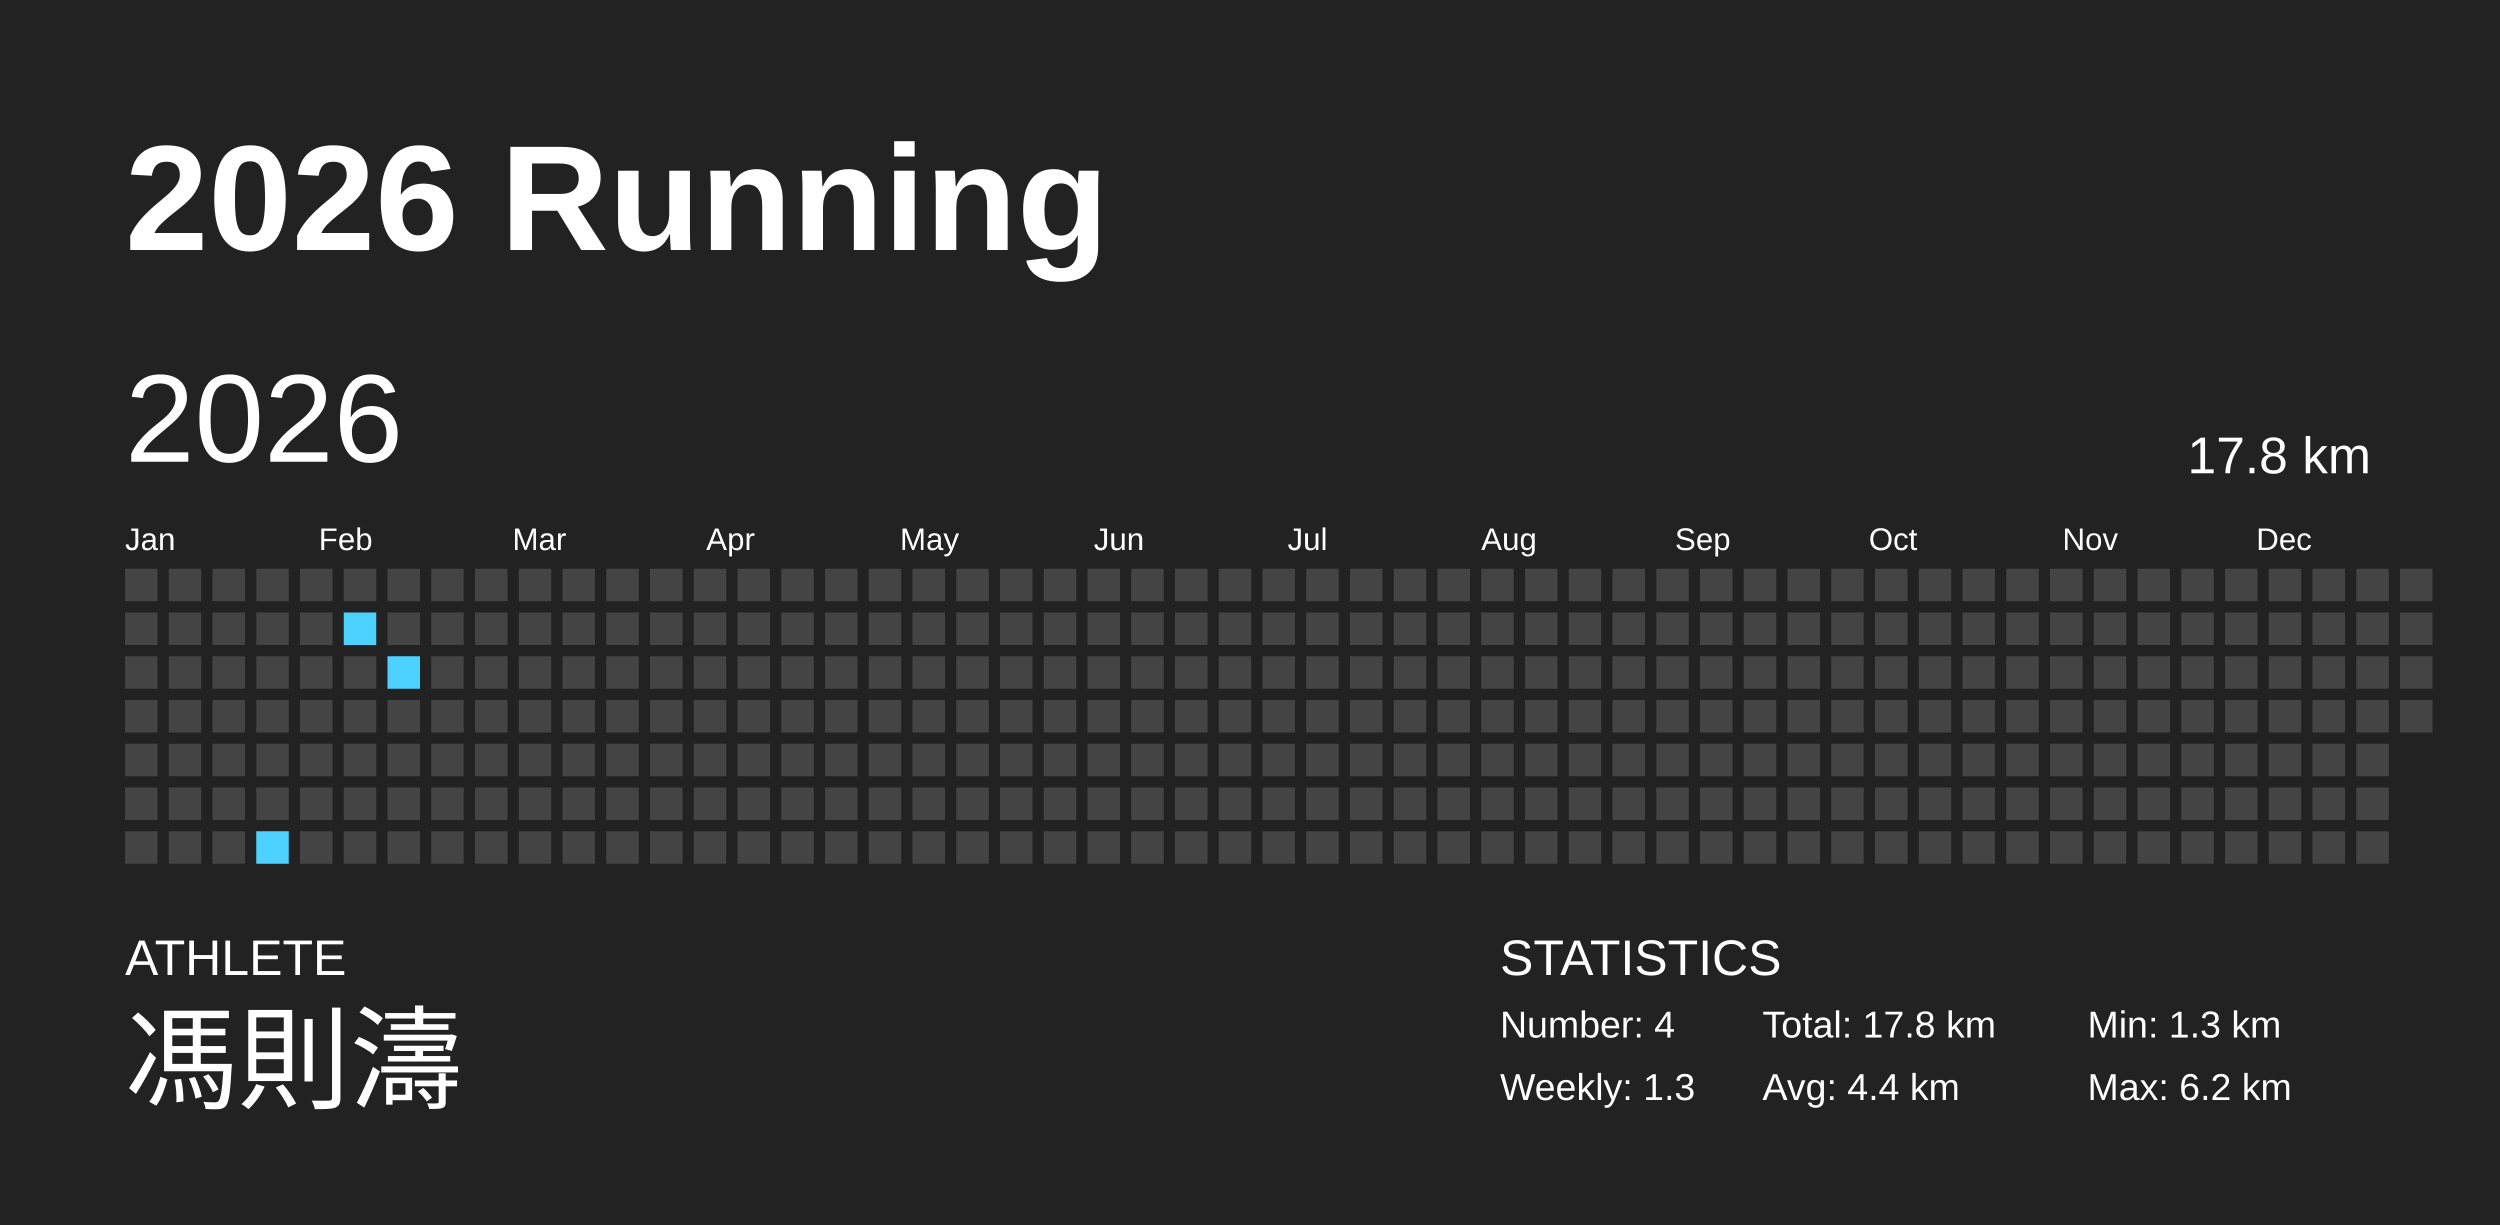
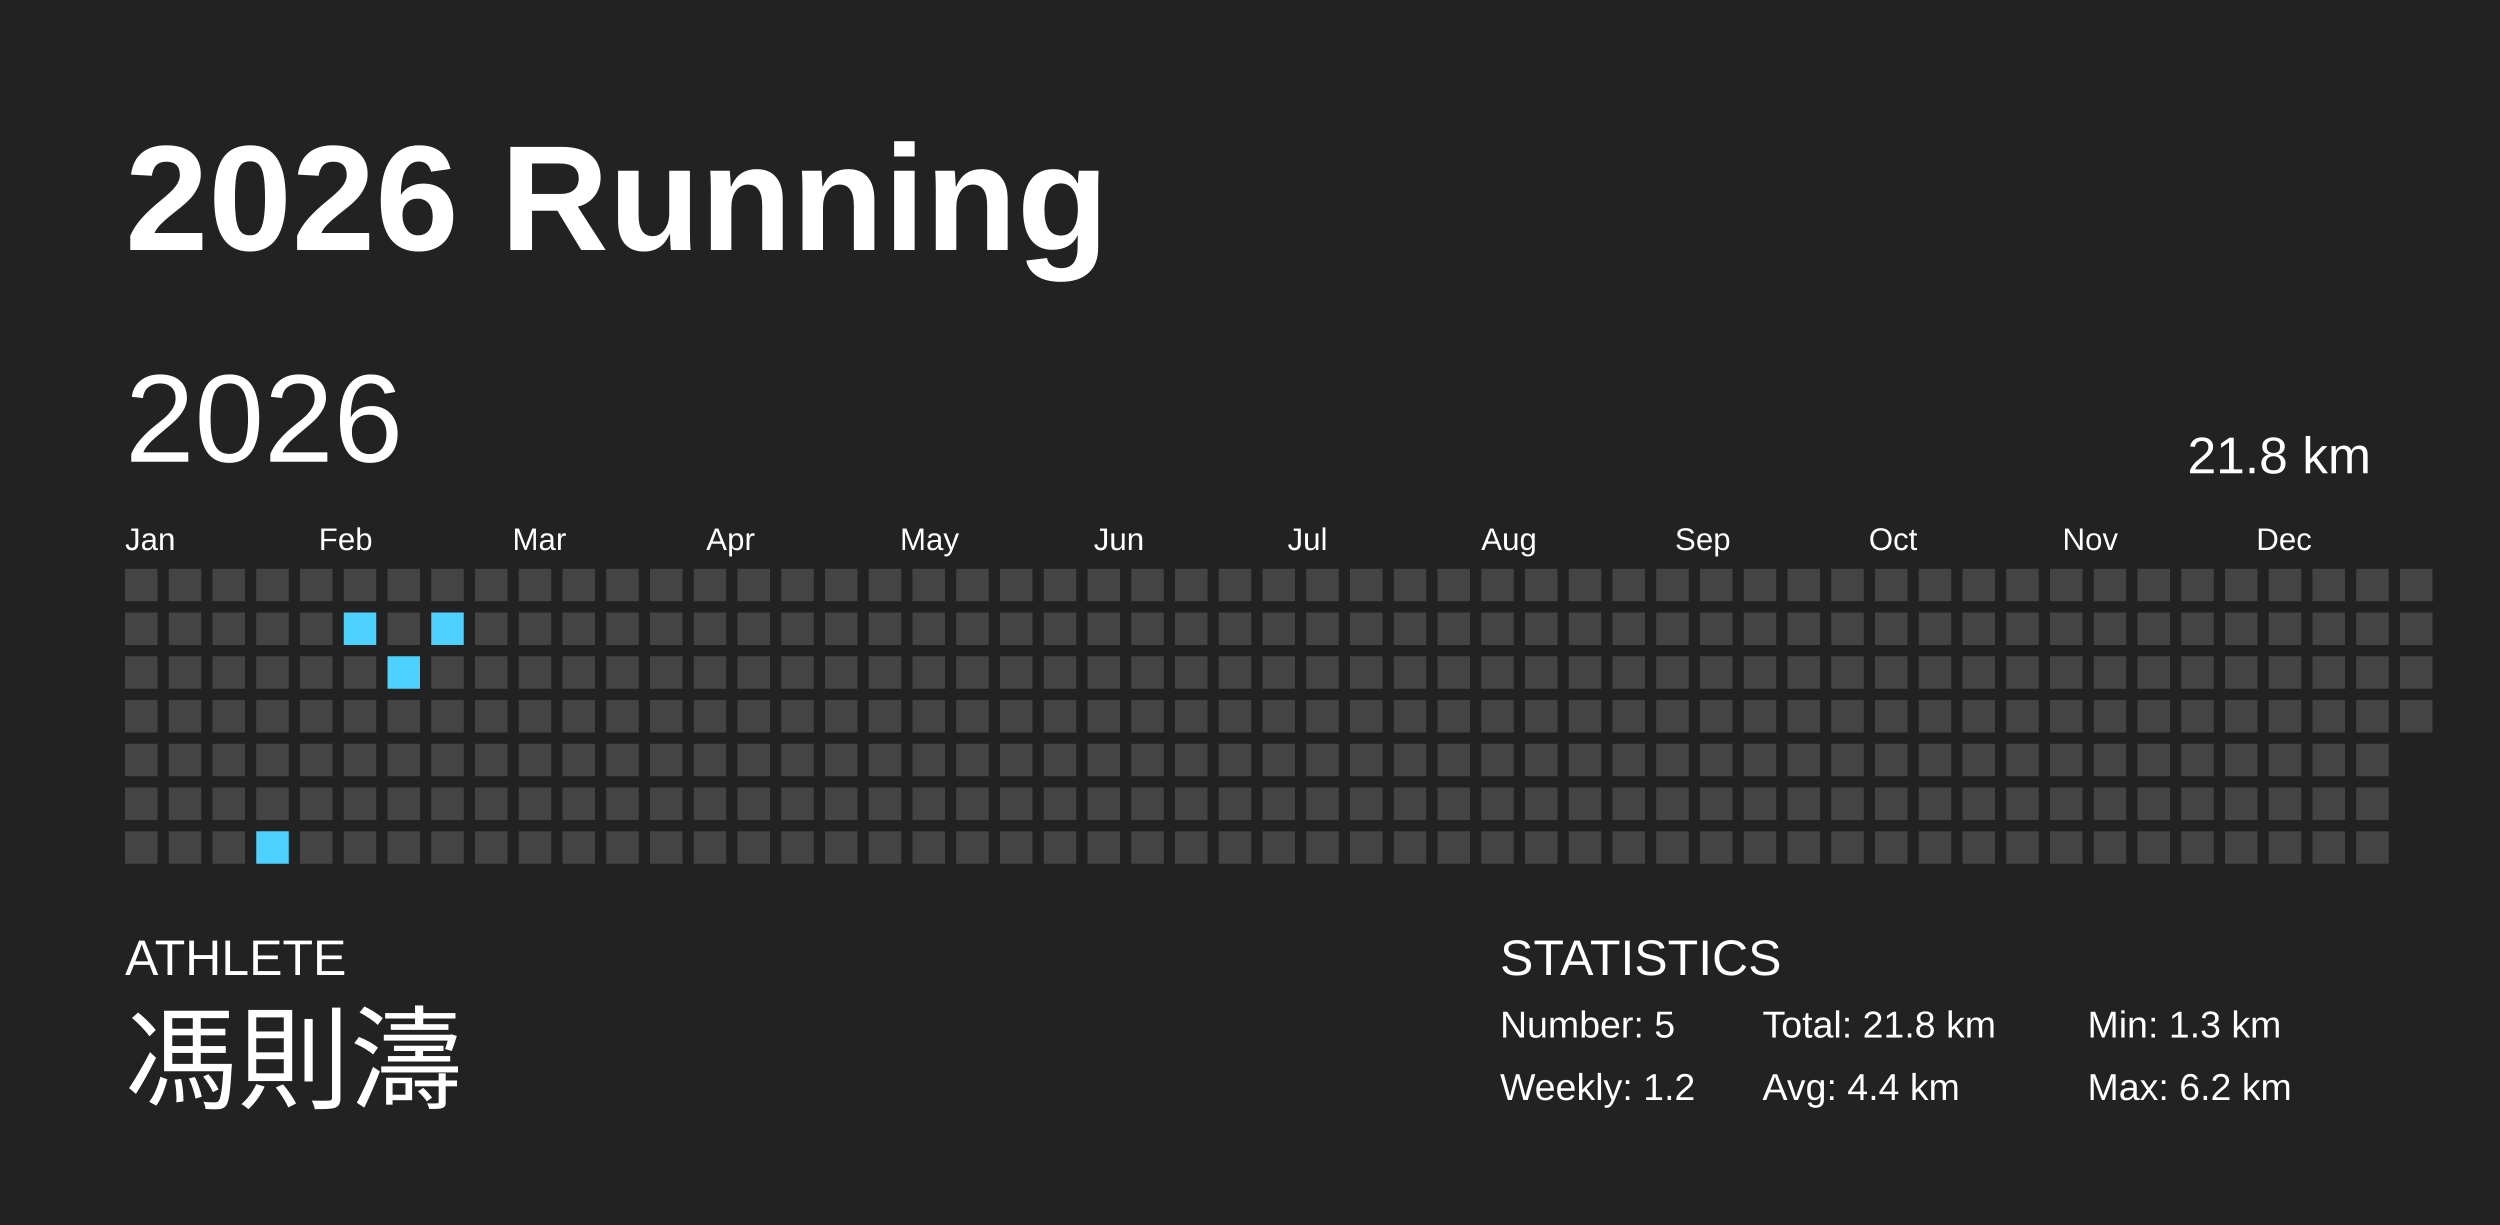
<svg xmlns="http://www.w3.org/2000/svg" baseProfile="full" height="98mm" version="1.1" viewBox="0,0,200,98" width="200mm">
  <defs />
  <rect fill="#222222" height="98" width="200" x="0" y="0" />
  <text fill="#FFFFFF" style="font-size:12px; font-family:Arial; font-weight:bold;" x="10" y="20">2026 Running</text>
  <text fill="#FFFFFF" style="font-size:4px; font-family:Arial" x="10" y="78">ATHLETE</text>
  <text fill="#FFFFFF" style="font-size:9px; font-family:Arial" x="10" y="88">馮則濤</text>
  <text fill="#FFFFFF" style="font-size:4px; font-family:Arial" x="120" y="78">STATISTICS</text>
-   <text fill="#FFFFFF" style="font-size:3px; font-family:Arial" x="120" y="83">Number: 4</text>
-   <text fill="#FFFFFF" style="font-size:3px; font-family:Arial" x="120" y="88">Weekly: 1.3</text>
-   <text fill="#FFFFFF" style="font-size:3px; font-family:Arial" x="141" y="83">Total: 17.8 km</text>
+   <text fill="#FFFFFF" style="font-size:3px; font-family:Arial" x="120" y="83">Number: 5</text>
+   <text fill="#FFFFFF" style="font-size:3px; font-family:Arial" x="120" y="88">Weekly: 1.2</text>
+   <text fill="#FFFFFF" style="font-size:3px; font-family:Arial" x="141" y="83">Total: 21.8 km</text>
  <text fill="#FFFFFF" style="font-size:3px; font-family:Arial" x="141" y="88">Avg: 4.4 km</text>
  <text fill="#FFFFFF" style="font-size:3px; font-family:Arial" x="167" y="83">Min: 1.3 km</text>
  <text fill="#FFFFFF" style="font-size:3px; font-family:Arial" x="167" y="88">Max: 6.2 km</text>
  <text dominant-baseline="hanging" fill="#FFFFFF" style="font-size:10.0px; font-family:Arial;" x="10" y="30">2026</text>
-   <text dominant-baseline="hanging" fill="#FFFFFF" style="font-size:4.125px; font-family:Arial;" x="175" y="35">17.8 km</text>
+   <text dominant-baseline="hanging" fill="#FFFFFF" style="font-size:4.125px; font-family:Arial;" x="175" y="35">21.8 km</text>
  <text fill="#FFFFFF" style="font-size:2.5px; font-family:Arial" x="10.0" y="44">Jan</text>
  <text fill="#FFFFFF" style="font-size:2.5px; font-family:Arial" x="25.5" y="44">Feb</text>
  <text fill="#FFFFFF" style="font-size:2.5px; font-family:Arial" x="41.0" y="44">Mar</text>
  <text fill="#FFFFFF" style="font-size:2.5px; font-family:Arial" x="56.5" y="44">Apr</text>
  <text fill="#FFFFFF" style="font-size:2.5px; font-family:Arial" x="72.0" y="44">May</text>
  <text fill="#FFFFFF" style="font-size:2.5px; font-family:Arial" x="87.5" y="44">Jun</text>
  <text fill="#FFFFFF" style="font-size:2.5px; font-family:Arial" x="103.0" y="44">Jul</text>
  <text fill="#FFFFFF" style="font-size:2.5px; font-family:Arial" x="118.5" y="44">Aug</text>
  <text fill="#FFFFFF" style="font-size:2.5px; font-family:Arial" x="134.0" y="44">Sep</text>
  <text fill="#FFFFFF" style="font-size:2.5px; font-family:Arial" x="149.5" y="44">Oct</text>
  <text fill="#FFFFFF" style="font-size:2.5px; font-family:Arial" x="165.0" y="44">Nov</text>
  <text fill="#FFFFFF" style="font-size:2.5px; font-family:Arial" x="180.5" y="44">Dec</text>
  <rect fill="#444444" height="2.6" width="2.6" x="10.0" y="45.5" />
  <rect fill="#444444" height="2.6" width="2.6" x="10.0" y="49.0" />
  <rect fill="#444444" height="2.6" width="2.6" x="10.0" y="52.5" />
  <rect fill="#444444" height="2.6" width="2.6" x="10.0" y="56.0" />
  <rect fill="#444444" height="2.6" width="2.6" x="10.0" y="59.5" />
  <rect fill="#444444" height="2.6" width="2.6" x="10.0" y="63.0" />
  <rect fill="#444444" height="2.6" width="2.6" x="10.0" y="66.5" />
  <rect fill="#444444" height="2.6" width="2.6" x="13.5" y="45.5" />
  <rect fill="#444444" height="2.6" width="2.6" x="13.5" y="49.0" />
  <rect fill="#444444" height="2.6" width="2.6" x="13.5" y="52.5" />
  <rect fill="#444444" height="2.6" width="2.6" x="13.5" y="56.0" />
  <rect fill="#444444" height="2.6" width="2.6" x="13.5" y="59.5" />
  <rect fill="#444444" height="2.6" width="2.6" x="13.5" y="63.0" />
  <rect fill="#444444" height="2.6" width="2.6" x="13.5" y="66.5" />
  <rect fill="#444444" height="2.6" width="2.6" x="17.0" y="45.5" />
  <rect fill="#444444" height="2.6" width="2.6" x="17.0" y="49.0" />
  <rect fill="#444444" height="2.6" width="2.6" x="17.0" y="52.5" />
  <rect fill="#444444" height="2.6" width="2.6" x="17.0" y="56.0" />
  <rect fill="#444444" height="2.6" width="2.6" x="17.0" y="59.5" />
  <rect fill="#444444" height="2.6" width="2.6" x="17.0" y="63.0" />
  <rect fill="#444444" height="2.6" width="2.6" x="17.0" y="66.5" />
  <rect fill="#444444" height="2.6" width="2.6" x="20.5" y="45.5" />
  <rect fill="#444444" height="2.6" width="2.6" x="20.5" y="49.0" />
  <rect fill="#444444" height="2.6" width="2.6" x="20.5" y="52.5" />
  <rect fill="#444444" height="2.6" width="2.6" x="20.5" y="56.0" />
  <rect fill="#444444" height="2.6" width="2.6" x="20.5" y="59.5" />
  <rect fill="#444444" height="2.6" width="2.6" x="20.5" y="63.0" />
  <rect fill="#4dd2ff" height="2.6" width="2.6" x="20.5" y="66.5" />
  <rect fill="#444444" height="2.6" width="2.6" x="24.0" y="45.5" />
  <rect fill="#444444" height="2.6" width="2.6" x="24.0" y="49.0" />
  <rect fill="#444444" height="2.6" width="2.6" x="24.0" y="52.5" />
  <rect fill="#444444" height="2.6" width="2.6" x="24.0" y="56.0" />
  <rect fill="#444444" height="2.6" width="2.6" x="24.0" y="59.5" />
  <rect fill="#444444" height="2.6" width="2.6" x="24.0" y="63.0" />
  <rect fill="#444444" height="2.6" width="2.6" x="24.0" y="66.5" />
  <rect fill="#444444" height="2.6" width="2.6" x="27.5" y="45.5" />
  <rect fill="#4dd2ff" height="2.6" width="2.6" x="27.5" y="49.0" />
  <rect fill="#444444" height="2.6" width="2.6" x="27.5" y="52.5" />
  <rect fill="#444444" height="2.6" width="2.6" x="27.5" y="56.0" />
  <rect fill="#444444" height="2.6" width="2.6" x="27.5" y="59.5" />
  <rect fill="#444444" height="2.6" width="2.6" x="27.5" y="63.0" />
  <rect fill="#444444" height="2.6" width="2.6" x="27.5" y="66.5" />
  <rect fill="#444444" height="2.6" width="2.6" x="31.0" y="45.5" />
  <rect fill="#444444" height="2.6" width="2.6" x="31.0" y="49.0" />
  <rect fill="#4dd2ff" height="2.6" width="2.6" x="31.0" y="52.5" />
  <rect fill="#444444" height="2.6" width="2.6" x="31.0" y="56.0" />
  <rect fill="#444444" height="2.6" width="2.6" x="31.0" y="59.5" />
  <rect fill="#444444" height="2.6" width="2.6" x="31.0" y="63.0" />
  <rect fill="#444444" height="2.6" width="2.6" x="31.0" y="66.5" />
  <rect fill="#444444" height="2.6" width="2.6" x="34.5" y="45.5" />
-   <rect fill="#444444" height="2.6" width="2.6" x="34.5" y="49.0" />
+   <rect fill="#4dd2ff" height="2.6" width="2.6" x="34.5" y="49.0" />
  <rect fill="#444444" height="2.6" width="2.6" x="34.5" y="52.5" />
  <rect fill="#444444" height="2.6" width="2.6" x="34.5" y="56.0" />
  <rect fill="#444444" height="2.6" width="2.6" x="34.5" y="59.5" />
  <rect fill="#444444" height="2.6" width="2.6" x="34.5" y="63.0" />
  <rect fill="#444444" height="2.6" width="2.6" x="34.5" y="66.5" />
  <rect fill="#444444" height="2.6" width="2.6" x="38.0" y="45.5" />
  <rect fill="#444444" height="2.6" width="2.6" x="38.0" y="49.0" />
  <rect fill="#444444" height="2.6" width="2.6" x="38.0" y="52.5" />
  <rect fill="#444444" height="2.6" width="2.6" x="38.0" y="56.0" />
  <rect fill="#444444" height="2.6" width="2.6" x="38.0" y="59.5" />
  <rect fill="#444444" height="2.6" width="2.6" x="38.0" y="63.0" />
  <rect fill="#444444" height="2.6" width="2.6" x="38.0" y="66.5" />
  <rect fill="#444444" height="2.6" width="2.6" x="41.5" y="45.5" />
  <rect fill="#444444" height="2.6" width="2.6" x="41.5" y="49.0" />
  <rect fill="#444444" height="2.6" width="2.6" x="41.5" y="52.5" />
  <rect fill="#444444" height="2.6" width="2.6" x="41.5" y="56.0" />
  <rect fill="#444444" height="2.6" width="2.6" x="41.5" y="59.5" />
  <rect fill="#444444" height="2.6" width="2.6" x="41.5" y="63.0" />
  <rect fill="#444444" height="2.6" width="2.6" x="41.5" y="66.5" />
  <rect fill="#444444" height="2.6" width="2.6" x="45.0" y="45.5" />
  <rect fill="#444444" height="2.6" width="2.6" x="45.0" y="49.0" />
  <rect fill="#444444" height="2.6" width="2.6" x="45.0" y="52.5" />
  <rect fill="#444444" height="2.6" width="2.6" x="45.0" y="56.0" />
  <rect fill="#444444" height="2.6" width="2.6" x="45.0" y="59.5" />
  <rect fill="#444444" height="2.6" width="2.6" x="45.0" y="63.0" />
  <rect fill="#444444" height="2.6" width="2.6" x="45.0" y="66.5" />
  <rect fill="#444444" height="2.6" width="2.6" x="48.5" y="45.5" />
  <rect fill="#444444" height="2.6" width="2.6" x="48.5" y="49.0" />
  <rect fill="#444444" height="2.6" width="2.6" x="48.5" y="52.5" />
  <rect fill="#444444" height="2.6" width="2.6" x="48.5" y="56.0" />
  <rect fill="#444444" height="2.6" width="2.6" x="48.5" y="59.5" />
  <rect fill="#444444" height="2.6" width="2.6" x="48.5" y="63.0" />
  <rect fill="#444444" height="2.6" width="2.6" x="48.5" y="66.5" />
  <rect fill="#444444" height="2.6" width="2.6" x="52.0" y="45.5" />
  <rect fill="#444444" height="2.6" width="2.6" x="52.0" y="49.0" />
  <rect fill="#444444" height="2.6" width="2.6" x="52.0" y="52.5" />
  <rect fill="#444444" height="2.6" width="2.6" x="52.0" y="56.0" />
  <rect fill="#444444" height="2.6" width="2.6" x="52.0" y="59.5" />
  <rect fill="#444444" height="2.6" width="2.6" x="52.0" y="63.0" />
  <rect fill="#444444" height="2.6" width="2.6" x="52.0" y="66.5" />
  <rect fill="#444444" height="2.6" width="2.6" x="55.5" y="45.5" />
  <rect fill="#444444" height="2.6" width="2.6" x="55.5" y="49.0" />
  <rect fill="#444444" height="2.6" width="2.6" x="55.5" y="52.5" />
  <rect fill="#444444" height="2.6" width="2.6" x="55.5" y="56.0" />
  <rect fill="#444444" height="2.6" width="2.6" x="55.5" y="59.5" />
  <rect fill="#444444" height="2.6" width="2.6" x="55.5" y="63.0" />
  <rect fill="#444444" height="2.6" width="2.6" x="55.5" y="66.5" />
  <rect fill="#444444" height="2.6" width="2.6" x="59.0" y="45.5" />
  <rect fill="#444444" height="2.6" width="2.6" x="59.0" y="49.0" />
  <rect fill="#444444" height="2.6" width="2.6" x="59.0" y="52.5" />
  <rect fill="#444444" height="2.6" width="2.6" x="59.0" y="56.0" />
  <rect fill="#444444" height="2.6" width="2.6" x="59.0" y="59.5" />
  <rect fill="#444444" height="2.6" width="2.6" x="59.0" y="63.0" />
  <rect fill="#444444" height="2.6" width="2.6" x="59.0" y="66.5" />
  <rect fill="#444444" height="2.6" width="2.6" x="62.5" y="45.5" />
  <rect fill="#444444" height="2.6" width="2.6" x="62.5" y="49.0" />
  <rect fill="#444444" height="2.6" width="2.6" x="62.5" y="52.5" />
  <rect fill="#444444" height="2.6" width="2.6" x="62.5" y="56.0" />
  <rect fill="#444444" height="2.6" width="2.6" x="62.5" y="59.5" />
  <rect fill="#444444" height="2.6" width="2.6" x="62.5" y="63.0" />
  <rect fill="#444444" height="2.6" width="2.6" x="62.5" y="66.5" />
  <rect fill="#444444" height="2.6" width="2.6" x="66.0" y="45.5" />
  <rect fill="#444444" height="2.6" width="2.6" x="66.0" y="49.0" />
  <rect fill="#444444" height="2.6" width="2.6" x="66.0" y="52.5" />
  <rect fill="#444444" height="2.6" width="2.6" x="66.0" y="56.0" />
  <rect fill="#444444" height="2.6" width="2.6" x="66.0" y="59.5" />
  <rect fill="#444444" height="2.6" width="2.6" x="66.0" y="63.0" />
  <rect fill="#444444" height="2.6" width="2.6" x="66.0" y="66.5" />
  <rect fill="#444444" height="2.6" width="2.6" x="69.5" y="45.5" />
  <rect fill="#444444" height="2.6" width="2.6" x="69.5" y="49.0" />
  <rect fill="#444444" height="2.6" width="2.6" x="69.5" y="52.5" />
  <rect fill="#444444" height="2.6" width="2.6" x="69.5" y="56.0" />
  <rect fill="#444444" height="2.6" width="2.6" x="69.5" y="59.5" />
  <rect fill="#444444" height="2.6" width="2.6" x="69.5" y="63.0" />
  <rect fill="#444444" height="2.6" width="2.6" x="69.5" y="66.5" />
  <rect fill="#444444" height="2.6" width="2.6" x="73.0" y="45.5" />
  <rect fill="#444444" height="2.6" width="2.6" x="73.0" y="49.0" />
  <rect fill="#444444" height="2.6" width="2.6" x="73.0" y="52.5" />
  <rect fill="#444444" height="2.6" width="2.6" x="73.0" y="56.0" />
  <rect fill="#444444" height="2.6" width="2.6" x="73.0" y="59.5" />
  <rect fill="#444444" height="2.6" width="2.6" x="73.0" y="63.0" />
  <rect fill="#444444" height="2.6" width="2.6" x="73.0" y="66.5" />
  <rect fill="#444444" height="2.6" width="2.6" x="76.5" y="45.5" />
  <rect fill="#444444" height="2.6" width="2.6" x="76.5" y="49.0" />
  <rect fill="#444444" height="2.6" width="2.6" x="76.5" y="52.5" />
  <rect fill="#444444" height="2.6" width="2.6" x="76.5" y="56.0" />
  <rect fill="#444444" height="2.6" width="2.6" x="76.5" y="59.5" />
  <rect fill="#444444" height="2.6" width="2.6" x="76.5" y="63.0" />
  <rect fill="#444444" height="2.6" width="2.6" x="76.5" y="66.5" />
  <rect fill="#444444" height="2.6" width="2.6" x="80.0" y="45.5" />
  <rect fill="#444444" height="2.6" width="2.6" x="80.0" y="49.0" />
  <rect fill="#444444" height="2.6" width="2.6" x="80.0" y="52.5" />
  <rect fill="#444444" height="2.6" width="2.6" x="80.0" y="56.0" />
  <rect fill="#444444" height="2.6" width="2.6" x="80.0" y="59.5" />
  <rect fill="#444444" height="2.6" width="2.6" x="80.0" y="63.0" />
  <rect fill="#444444" height="2.6" width="2.6" x="80.0" y="66.5" />
  <rect fill="#444444" height="2.6" width="2.6" x="83.5" y="45.5" />
  <rect fill="#444444" height="2.6" width="2.6" x="83.5" y="49.0" />
  <rect fill="#444444" height="2.6" width="2.6" x="83.5" y="52.5" />
  <rect fill="#444444" height="2.6" width="2.6" x="83.5" y="56.0" />
  <rect fill="#444444" height="2.6" width="2.6" x="83.5" y="59.5" />
  <rect fill="#444444" height="2.6" width="2.6" x="83.5" y="63.0" />
  <rect fill="#444444" height="2.6" width="2.6" x="83.5" y="66.5" />
  <rect fill="#444444" height="2.6" width="2.6" x="87.0" y="45.5" />
  <rect fill="#444444" height="2.6" width="2.6" x="87.0" y="49.0" />
  <rect fill="#444444" height="2.6" width="2.6" x="87.0" y="52.5" />
  <rect fill="#444444" height="2.6" width="2.6" x="87.0" y="56.0" />
  <rect fill="#444444" height="2.6" width="2.6" x="87.0" y="59.5" />
  <rect fill="#444444" height="2.6" width="2.6" x="87.0" y="63.0" />
  <rect fill="#444444" height="2.6" width="2.6" x="87.0" y="66.5" />
  <rect fill="#444444" height="2.6" width="2.6" x="90.5" y="45.5" />
  <rect fill="#444444" height="2.6" width="2.6" x="90.5" y="49.0" />
  <rect fill="#444444" height="2.6" width="2.6" x="90.5" y="52.5" />
  <rect fill="#444444" height="2.6" width="2.6" x="90.5" y="56.0" />
  <rect fill="#444444" height="2.6" width="2.6" x="90.5" y="59.5" />
  <rect fill="#444444" height="2.6" width="2.6" x="90.5" y="63.0" />
  <rect fill="#444444" height="2.6" width="2.6" x="90.5" y="66.5" />
  <rect fill="#444444" height="2.6" width="2.6" x="94.0" y="45.5" />
  <rect fill="#444444" height="2.6" width="2.6" x="94.0" y="49.0" />
  <rect fill="#444444" height="2.6" width="2.6" x="94.0" y="52.5" />
  <rect fill="#444444" height="2.6" width="2.6" x="94.0" y="56.0" />
  <rect fill="#444444" height="2.6" width="2.6" x="94.0" y="59.5" />
  <rect fill="#444444" height="2.6" width="2.6" x="94.0" y="63.0" />
  <rect fill="#444444" height="2.6" width="2.6" x="94.0" y="66.5" />
  <rect fill="#444444" height="2.6" width="2.6" x="97.5" y="45.5" />
  <rect fill="#444444" height="2.6" width="2.6" x="97.5" y="49.0" />
  <rect fill="#444444" height="2.6" width="2.6" x="97.5" y="52.5" />
  <rect fill="#444444" height="2.6" width="2.6" x="97.5" y="56.0" />
  <rect fill="#444444" height="2.6" width="2.6" x="97.5" y="59.5" />
  <rect fill="#444444" height="2.6" width="2.6" x="97.5" y="63.0" />
  <rect fill="#444444" height="2.6" width="2.6" x="97.5" y="66.5" />
  <rect fill="#444444" height="2.6" width="2.6" x="101.0" y="45.5" />
  <rect fill="#444444" height="2.6" width="2.6" x="101.0" y="49.0" />
  <rect fill="#444444" height="2.6" width="2.6" x="101.0" y="52.5" />
  <rect fill="#444444" height="2.6" width="2.6" x="101.0" y="56.0" />
  <rect fill="#444444" height="2.6" width="2.6" x="101.0" y="59.5" />
  <rect fill="#444444" height="2.6" width="2.6" x="101.0" y="63.0" />
  <rect fill="#444444" height="2.6" width="2.6" x="101.0" y="66.5" />
  <rect fill="#444444" height="2.6" width="2.6" x="104.5" y="45.5" />
  <rect fill="#444444" height="2.6" width="2.6" x="104.5" y="49.0" />
  <rect fill="#444444" height="2.6" width="2.6" x="104.5" y="52.5" />
  <rect fill="#444444" height="2.6" width="2.6" x="104.5" y="56.0" />
  <rect fill="#444444" height="2.6" width="2.6" x="104.5" y="59.5" />
  <rect fill="#444444" height="2.6" width="2.6" x="104.5" y="63.0" />
  <rect fill="#444444" height="2.6" width="2.6" x="104.5" y="66.5" />
  <rect fill="#444444" height="2.6" width="2.6" x="108.0" y="45.5" />
  <rect fill="#444444" height="2.6" width="2.6" x="108.0" y="49.0" />
  <rect fill="#444444" height="2.6" width="2.6" x="108.0" y="52.5" />
  <rect fill="#444444" height="2.6" width="2.6" x="108.0" y="56.0" />
  <rect fill="#444444" height="2.6" width="2.6" x="108.0" y="59.5" />
  <rect fill="#444444" height="2.6" width="2.6" x="108.0" y="63.0" />
  <rect fill="#444444" height="2.6" width="2.6" x="108.0" y="66.5" />
  <rect fill="#444444" height="2.6" width="2.6" x="111.5" y="45.5" />
  <rect fill="#444444" height="2.6" width="2.6" x="111.5" y="49.0" />
  <rect fill="#444444" height="2.6" width="2.6" x="111.5" y="52.5" />
  <rect fill="#444444" height="2.6" width="2.6" x="111.5" y="56.0" />
  <rect fill="#444444" height="2.6" width="2.6" x="111.5" y="59.5" />
  <rect fill="#444444" height="2.6" width="2.6" x="111.5" y="63.0" />
  <rect fill="#444444" height="2.6" width="2.6" x="111.5" y="66.5" />
  <rect fill="#444444" height="2.6" width="2.6" x="115.0" y="45.5" />
  <rect fill="#444444" height="2.6" width="2.6" x="115.0" y="49.0" />
  <rect fill="#444444" height="2.6" width="2.6" x="115.0" y="52.5" />
  <rect fill="#444444" height="2.6" width="2.6" x="115.0" y="56.0" />
  <rect fill="#444444" height="2.6" width="2.6" x="115.0" y="59.5" />
  <rect fill="#444444" height="2.6" width="2.6" x="115.0" y="63.0" />
  <rect fill="#444444" height="2.6" width="2.6" x="115.0" y="66.5" />
  <rect fill="#444444" height="2.6" width="2.6" x="118.5" y="45.5" />
  <rect fill="#444444" height="2.6" width="2.6" x="118.5" y="49.0" />
  <rect fill="#444444" height="2.6" width="2.6" x="118.5" y="52.5" />
  <rect fill="#444444" height="2.6" width="2.6" x="118.5" y="56.0" />
  <rect fill="#444444" height="2.6" width="2.6" x="118.5" y="59.5" />
  <rect fill="#444444" height="2.6" width="2.6" x="118.5" y="63.0" />
  <rect fill="#444444" height="2.6" width="2.6" x="118.5" y="66.5" />
  <rect fill="#444444" height="2.6" width="2.6" x="122.0" y="45.5" />
  <rect fill="#444444" height="2.6" width="2.6" x="122.0" y="49.0" />
  <rect fill="#444444" height="2.6" width="2.6" x="122.0" y="52.5" />
  <rect fill="#444444" height="2.6" width="2.6" x="122.0" y="56.0" />
  <rect fill="#444444" height="2.6" width="2.6" x="122.0" y="59.5" />
  <rect fill="#444444" height="2.6" width="2.6" x="122.0" y="63.0" />
  <rect fill="#444444" height="2.6" width="2.6" x="122.0" y="66.5" />
  <rect fill="#444444" height="2.6" width="2.6" x="125.5" y="45.5" />
  <rect fill="#444444" height="2.6" width="2.6" x="125.5" y="49.0" />
  <rect fill="#444444" height="2.6" width="2.6" x="125.5" y="52.5" />
  <rect fill="#444444" height="2.6" width="2.6" x="125.5" y="56.0" />
  <rect fill="#444444" height="2.6" width="2.6" x="125.5" y="59.5" />
  <rect fill="#444444" height="2.6" width="2.6" x="125.5" y="63.0" />
  <rect fill="#444444" height="2.6" width="2.6" x="125.5" y="66.5" />
  <rect fill="#444444" height="2.6" width="2.6" x="129.0" y="45.5" />
  <rect fill="#444444" height="2.6" width="2.6" x="129.0" y="49.0" />
  <rect fill="#444444" height="2.6" width="2.6" x="129.0" y="52.5" />
  <rect fill="#444444" height="2.6" width="2.6" x="129.0" y="56.0" />
  <rect fill="#444444" height="2.6" width="2.6" x="129.0" y="59.5" />
  <rect fill="#444444" height="2.6" width="2.6" x="129.0" y="63.0" />
  <rect fill="#444444" height="2.6" width="2.6" x="129.0" y="66.5" />
  <rect fill="#444444" height="2.6" width="2.6" x="132.5" y="45.5" />
  <rect fill="#444444" height="2.6" width="2.6" x="132.5" y="49.0" />
  <rect fill="#444444" height="2.6" width="2.6" x="132.5" y="52.5" />
  <rect fill="#444444" height="2.6" width="2.6" x="132.5" y="56.0" />
  <rect fill="#444444" height="2.6" width="2.6" x="132.5" y="59.5" />
  <rect fill="#444444" height="2.6" width="2.6" x="132.5" y="63.0" />
  <rect fill="#444444" height="2.6" width="2.6" x="132.5" y="66.5" />
  <rect fill="#444444" height="2.6" width="2.6" x="136.0" y="45.5" />
  <rect fill="#444444" height="2.6" width="2.6" x="136.0" y="49.0" />
  <rect fill="#444444" height="2.6" width="2.6" x="136.0" y="52.5" />
  <rect fill="#444444" height="2.6" width="2.6" x="136.0" y="56.0" />
  <rect fill="#444444" height="2.6" width="2.6" x="136.0" y="59.5" />
  <rect fill="#444444" height="2.6" width="2.6" x="136.0" y="63.0" />
  <rect fill="#444444" height="2.6" width="2.6" x="136.0" y="66.5" />
  <rect fill="#444444" height="2.6" width="2.6" x="139.5" y="45.5" />
  <rect fill="#444444" height="2.6" width="2.6" x="139.5" y="49.0" />
  <rect fill="#444444" height="2.6" width="2.6" x="139.5" y="52.5" />
  <rect fill="#444444" height="2.6" width="2.6" x="139.5" y="56.0" />
  <rect fill="#444444" height="2.6" width="2.6" x="139.5" y="59.5" />
  <rect fill="#444444" height="2.6" width="2.6" x="139.5" y="63.0" />
  <rect fill="#444444" height="2.6" width="2.6" x="139.5" y="66.5" />
  <rect fill="#444444" height="2.6" width="2.6" x="143.0" y="45.5" />
  <rect fill="#444444" height="2.6" width="2.6" x="143.0" y="49.0" />
  <rect fill="#444444" height="2.6" width="2.6" x="143.0" y="52.5" />
  <rect fill="#444444" height="2.6" width="2.6" x="143.0" y="56.0" />
  <rect fill="#444444" height="2.6" width="2.6" x="143.0" y="59.5" />
  <rect fill="#444444" height="2.6" width="2.6" x="143.0" y="63.0" />
  <rect fill="#444444" height="2.6" width="2.6" x="143.0" y="66.5" />
  <rect fill="#444444" height="2.6" width="2.6" x="146.5" y="45.5" />
  <rect fill="#444444" height="2.6" width="2.6" x="146.5" y="49.0" />
  <rect fill="#444444" height="2.6" width="2.6" x="146.5" y="52.5" />
  <rect fill="#444444" height="2.6" width="2.6" x="146.5" y="56.0" />
  <rect fill="#444444" height="2.6" width="2.6" x="146.5" y="59.5" />
  <rect fill="#444444" height="2.6" width="2.6" x="146.5" y="63.0" />
  <rect fill="#444444" height="2.6" width="2.6" x="146.5" y="66.5" />
  <rect fill="#444444" height="2.6" width="2.6" x="150.0" y="45.5" />
  <rect fill="#444444" height="2.6" width="2.6" x="150.0" y="49.0" />
  <rect fill="#444444" height="2.6" width="2.6" x="150.0" y="52.5" />
  <rect fill="#444444" height="2.6" width="2.6" x="150.0" y="56.0" />
  <rect fill="#444444" height="2.6" width="2.6" x="150.0" y="59.5" />
  <rect fill="#444444" height="2.6" width="2.6" x="150.0" y="63.0" />
  <rect fill="#444444" height="2.6" width="2.6" x="150.0" y="66.5" />
  <rect fill="#444444" height="2.6" width="2.6" x="153.5" y="45.5" />
  <rect fill="#444444" height="2.6" width="2.6" x="153.5" y="49.0" />
  <rect fill="#444444" height="2.6" width="2.6" x="153.5" y="52.5" />
  <rect fill="#444444" height="2.6" width="2.6" x="153.5" y="56.0" />
  <rect fill="#444444" height="2.6" width="2.6" x="153.5" y="59.5" />
  <rect fill="#444444" height="2.6" width="2.6" x="153.5" y="63.0" />
  <rect fill="#444444" height="2.6" width="2.6" x="153.5" y="66.5" />
  <rect fill="#444444" height="2.6" width="2.6" x="157.0" y="45.5" />
  <rect fill="#444444" height="2.6" width="2.6" x="157.0" y="49.0" />
  <rect fill="#444444" height="2.6" width="2.6" x="157.0" y="52.5" />
  <rect fill="#444444" height="2.6" width="2.6" x="157.0" y="56.0" />
  <rect fill="#444444" height="2.6" width="2.6" x="157.0" y="59.5" />
  <rect fill="#444444" height="2.6" width="2.6" x="157.0" y="63.0" />
  <rect fill="#444444" height="2.6" width="2.6" x="157.0" y="66.5" />
  <rect fill="#444444" height="2.6" width="2.6" x="160.5" y="45.5" />
  <rect fill="#444444" height="2.6" width="2.6" x="160.5" y="49.0" />
  <rect fill="#444444" height="2.6" width="2.6" x="160.5" y="52.5" />
  <rect fill="#444444" height="2.6" width="2.6" x="160.5" y="56.0" />
  <rect fill="#444444" height="2.6" width="2.6" x="160.5" y="59.5" />
  <rect fill="#444444" height="2.6" width="2.6" x="160.5" y="63.0" />
  <rect fill="#444444" height="2.6" width="2.6" x="160.5" y="66.5" />
  <rect fill="#444444" height="2.6" width="2.6" x="164.0" y="45.5" />
  <rect fill="#444444" height="2.6" width="2.6" x="164.0" y="49.0" />
  <rect fill="#444444" height="2.6" width="2.6" x="164.0" y="52.5" />
  <rect fill="#444444" height="2.6" width="2.6" x="164.0" y="56.0" />
  <rect fill="#444444" height="2.6" width="2.6" x="164.0" y="59.5" />
  <rect fill="#444444" height="2.6" width="2.6" x="164.0" y="63.0" />
  <rect fill="#444444" height="2.6" width="2.6" x="164.0" y="66.5" />
  <rect fill="#444444" height="2.6" width="2.6" x="167.5" y="45.5" />
  <rect fill="#444444" height="2.6" width="2.6" x="167.5" y="49.0" />
  <rect fill="#444444" height="2.6" width="2.6" x="167.5" y="52.5" />
  <rect fill="#444444" height="2.6" width="2.6" x="167.5" y="56.0" />
  <rect fill="#444444" height="2.6" width="2.6" x="167.5" y="59.5" />
  <rect fill="#444444" height="2.6" width="2.6" x="167.5" y="63.0" />
  <rect fill="#444444" height="2.6" width="2.6" x="167.5" y="66.5" />
  <rect fill="#444444" height="2.6" width="2.6" x="171.0" y="45.5" />
  <rect fill="#444444" height="2.6" width="2.6" x="171.0" y="49.0" />
  <rect fill="#444444" height="2.6" width="2.6" x="171.0" y="52.5" />
  <rect fill="#444444" height="2.6" width="2.6" x="171.0" y="56.0" />
  <rect fill="#444444" height="2.6" width="2.6" x="171.0" y="59.5" />
  <rect fill="#444444" height="2.6" width="2.6" x="171.0" y="63.0" />
  <rect fill="#444444" height="2.6" width="2.6" x="171.0" y="66.5" />
  <rect fill="#444444" height="2.6" width="2.6" x="174.5" y="45.5" />
  <rect fill="#444444" height="2.6" width="2.6" x="174.5" y="49.0" />
  <rect fill="#444444" height="2.6" width="2.6" x="174.5" y="52.5" />
  <rect fill="#444444" height="2.6" width="2.6" x="174.5" y="56.0" />
  <rect fill="#444444" height="2.6" width="2.6" x="174.5" y="59.5" />
  <rect fill="#444444" height="2.6" width="2.6" x="174.5" y="63.0" />
  <rect fill="#444444" height="2.6" width="2.6" x="174.5" y="66.5" />
  <rect fill="#444444" height="2.6" width="2.6" x="178.0" y="45.5" />
  <rect fill="#444444" height="2.6" width="2.6" x="178.0" y="49.0" />
  <rect fill="#444444" height="2.6" width="2.6" x="178.0" y="52.5" />
  <rect fill="#444444" height="2.6" width="2.6" x="178.0" y="56.0" />
  <rect fill="#444444" height="2.6" width="2.6" x="178.0" y="59.5" />
  <rect fill="#444444" height="2.6" width="2.6" x="178.0" y="63.0" />
  <rect fill="#444444" height="2.6" width="2.6" x="178.0" y="66.5" />
  <rect fill="#444444" height="2.6" width="2.6" x="181.5" y="45.5" />
  <rect fill="#444444" height="2.6" width="2.6" x="181.5" y="49.0" />
  <rect fill="#444444" height="2.6" width="2.6" x="181.5" y="52.5" />
  <rect fill="#444444" height="2.6" width="2.6" x="181.5" y="56.0" />
  <rect fill="#444444" height="2.6" width="2.6" x="181.5" y="59.5" />
  <rect fill="#444444" height="2.6" width="2.6" x="181.5" y="63.0" />
  <rect fill="#444444" height="2.6" width="2.6" x="181.5" y="66.5" />
  <rect fill="#444444" height="2.6" width="2.6" x="185.0" y="45.5" />
  <rect fill="#444444" height="2.6" width="2.6" x="185.0" y="49.0" />
  <rect fill="#444444" height="2.6" width="2.6" x="185.0" y="52.5" />
  <rect fill="#444444" height="2.6" width="2.6" x="185.0" y="56.0" />
  <rect fill="#444444" height="2.6" width="2.6" x="185.0" y="59.5" />
  <rect fill="#444444" height="2.6" width="2.6" x="185.0" y="63.0" />
  <rect fill="#444444" height="2.6" width="2.6" x="185.0" y="66.5" />
  <rect fill="#444444" height="2.6" width="2.6" x="188.5" y="45.5" />
  <rect fill="#444444" height="2.6" width="2.6" x="188.5" y="49.0" />
  <rect fill="#444444" height="2.6" width="2.6" x="188.5" y="52.5" />
  <rect fill="#444444" height="2.6" width="2.6" x="188.5" y="56.0" />
  <rect fill="#444444" height="2.6" width="2.6" x="188.5" y="59.5" />
  <rect fill="#444444" height="2.6" width="2.6" x="188.5" y="63.0" />
  <rect fill="#444444" height="2.6" width="2.6" x="188.5" y="66.5" />
  <rect fill="#444444" height="2.6" width="2.6" x="192.0" y="45.5" />
  <rect fill="#444444" height="2.6" width="2.6" x="192.0" y="49.0" />
  <rect fill="#444444" height="2.6" width="2.6" x="192.0" y="52.5" />
  <rect fill="#444444" height="2.6" width="2.6" x="192.0" y="56.0" />
</svg>
